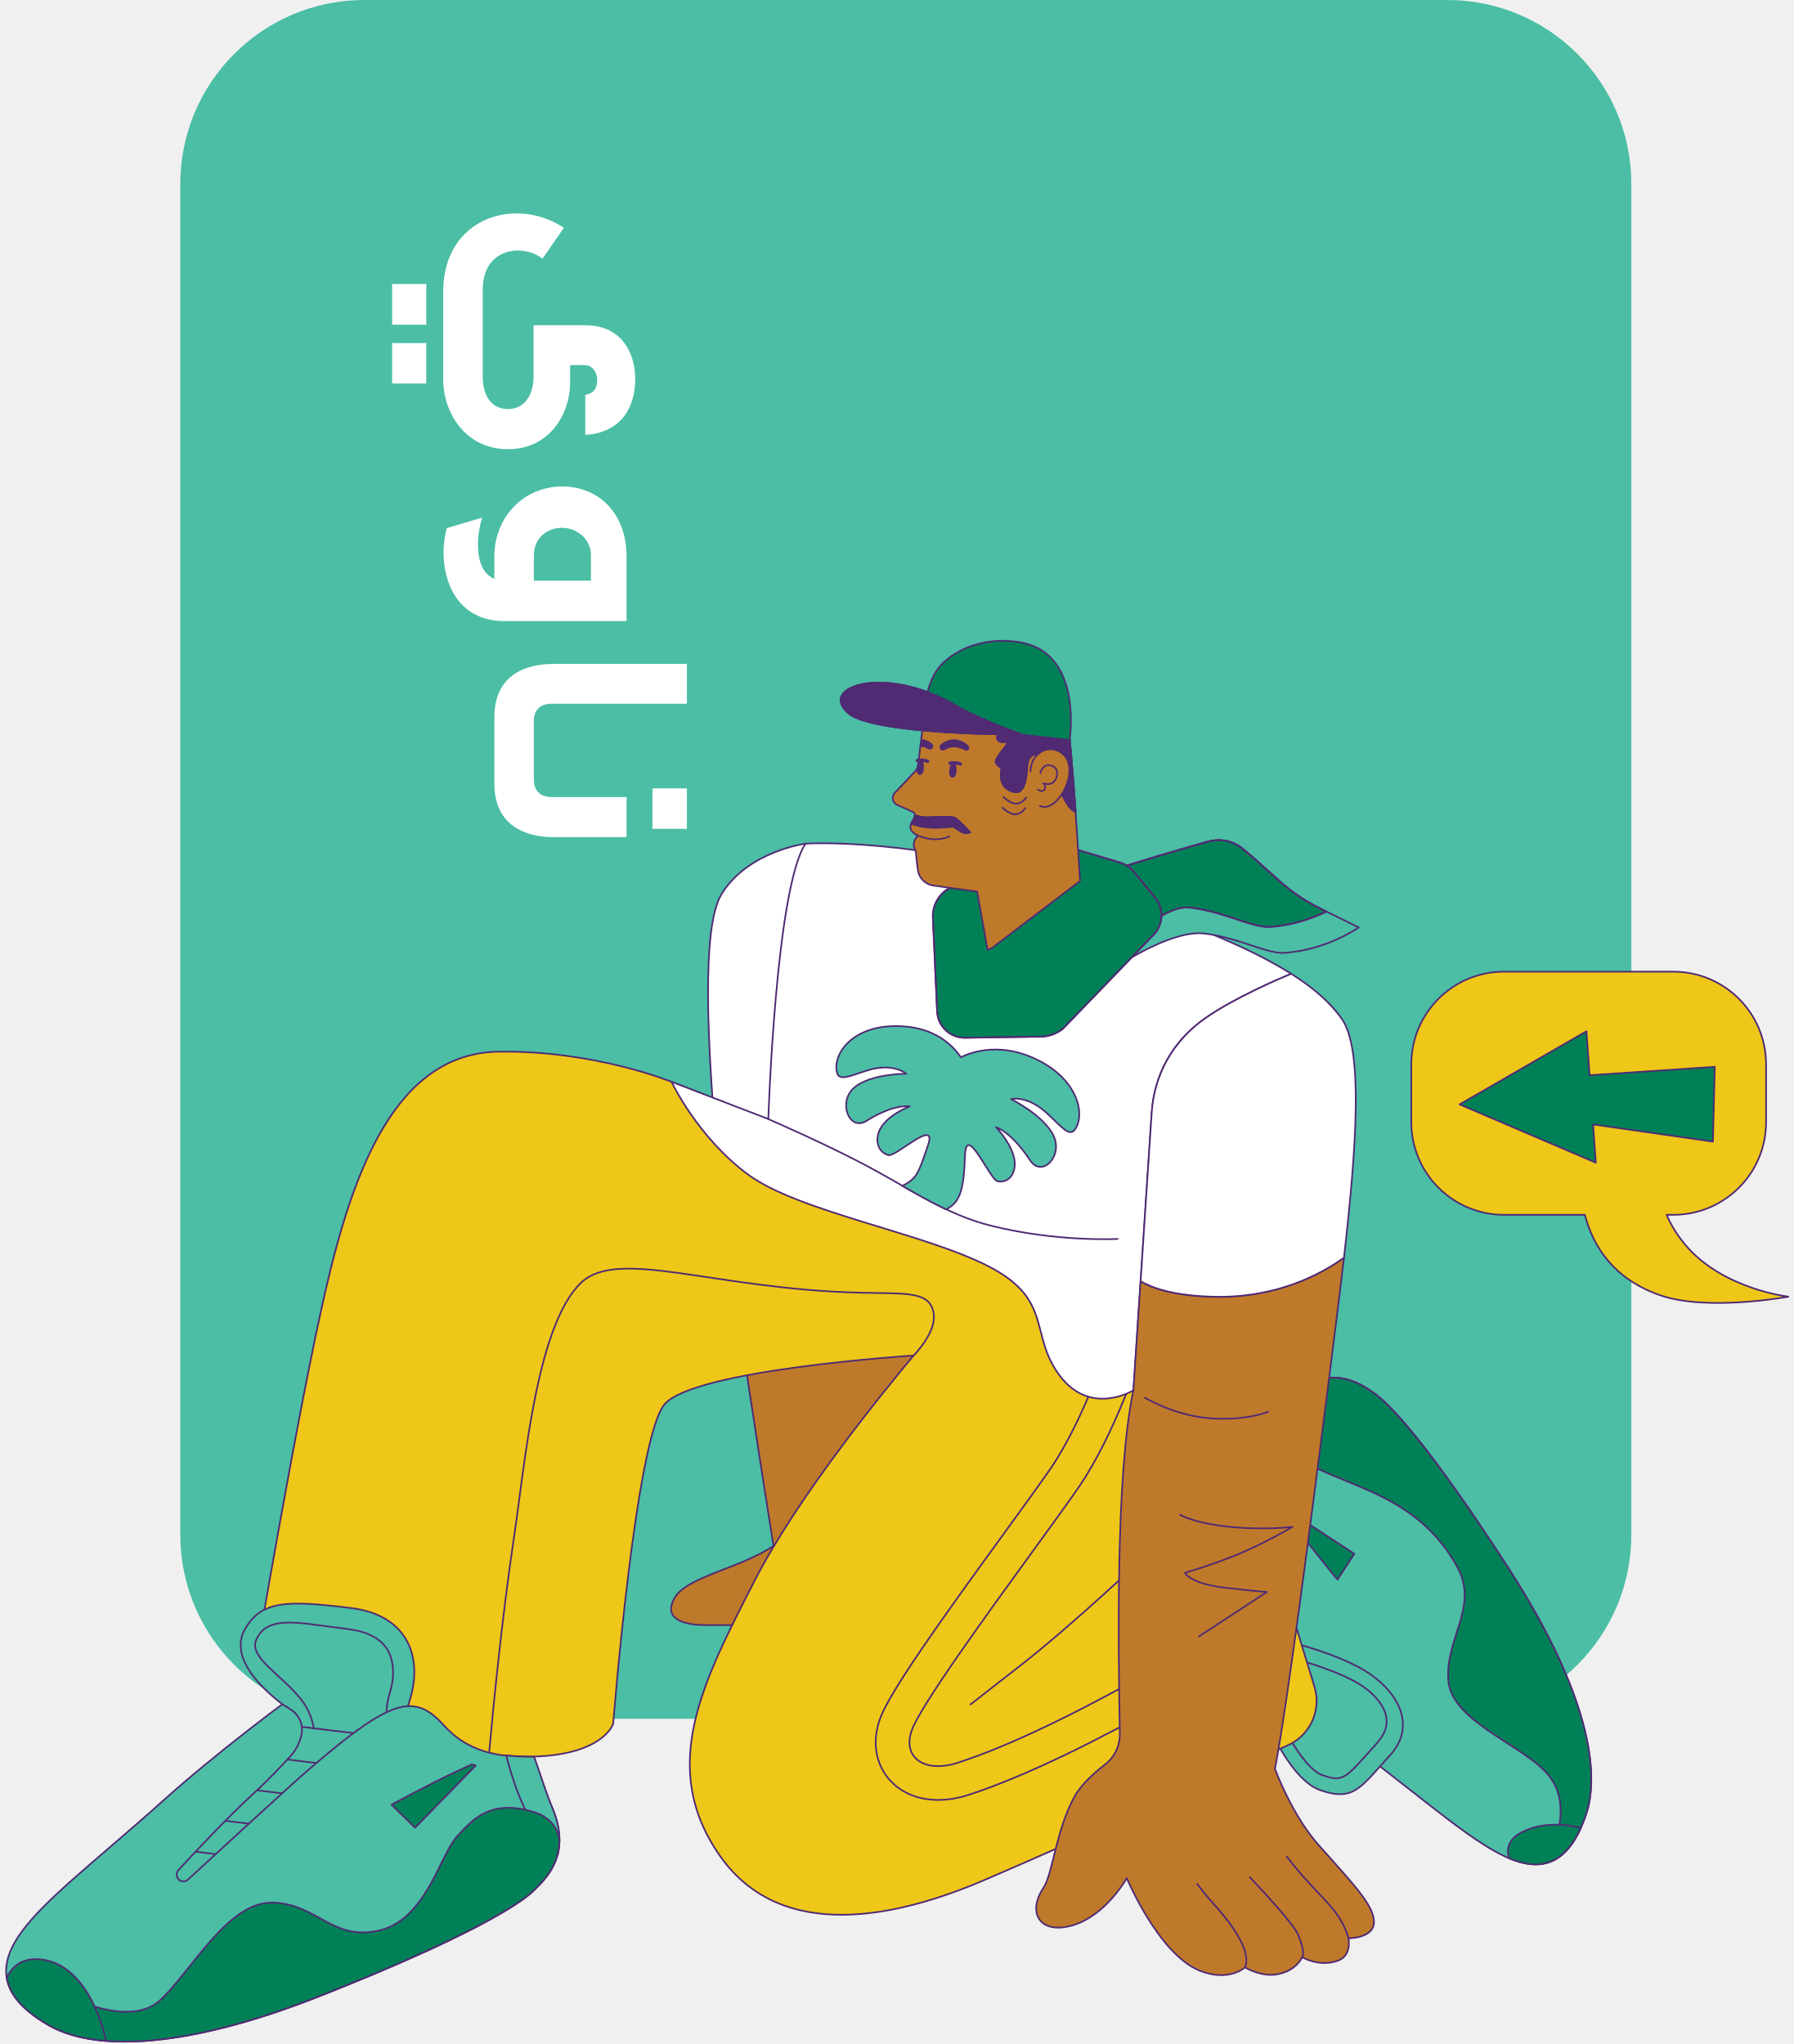
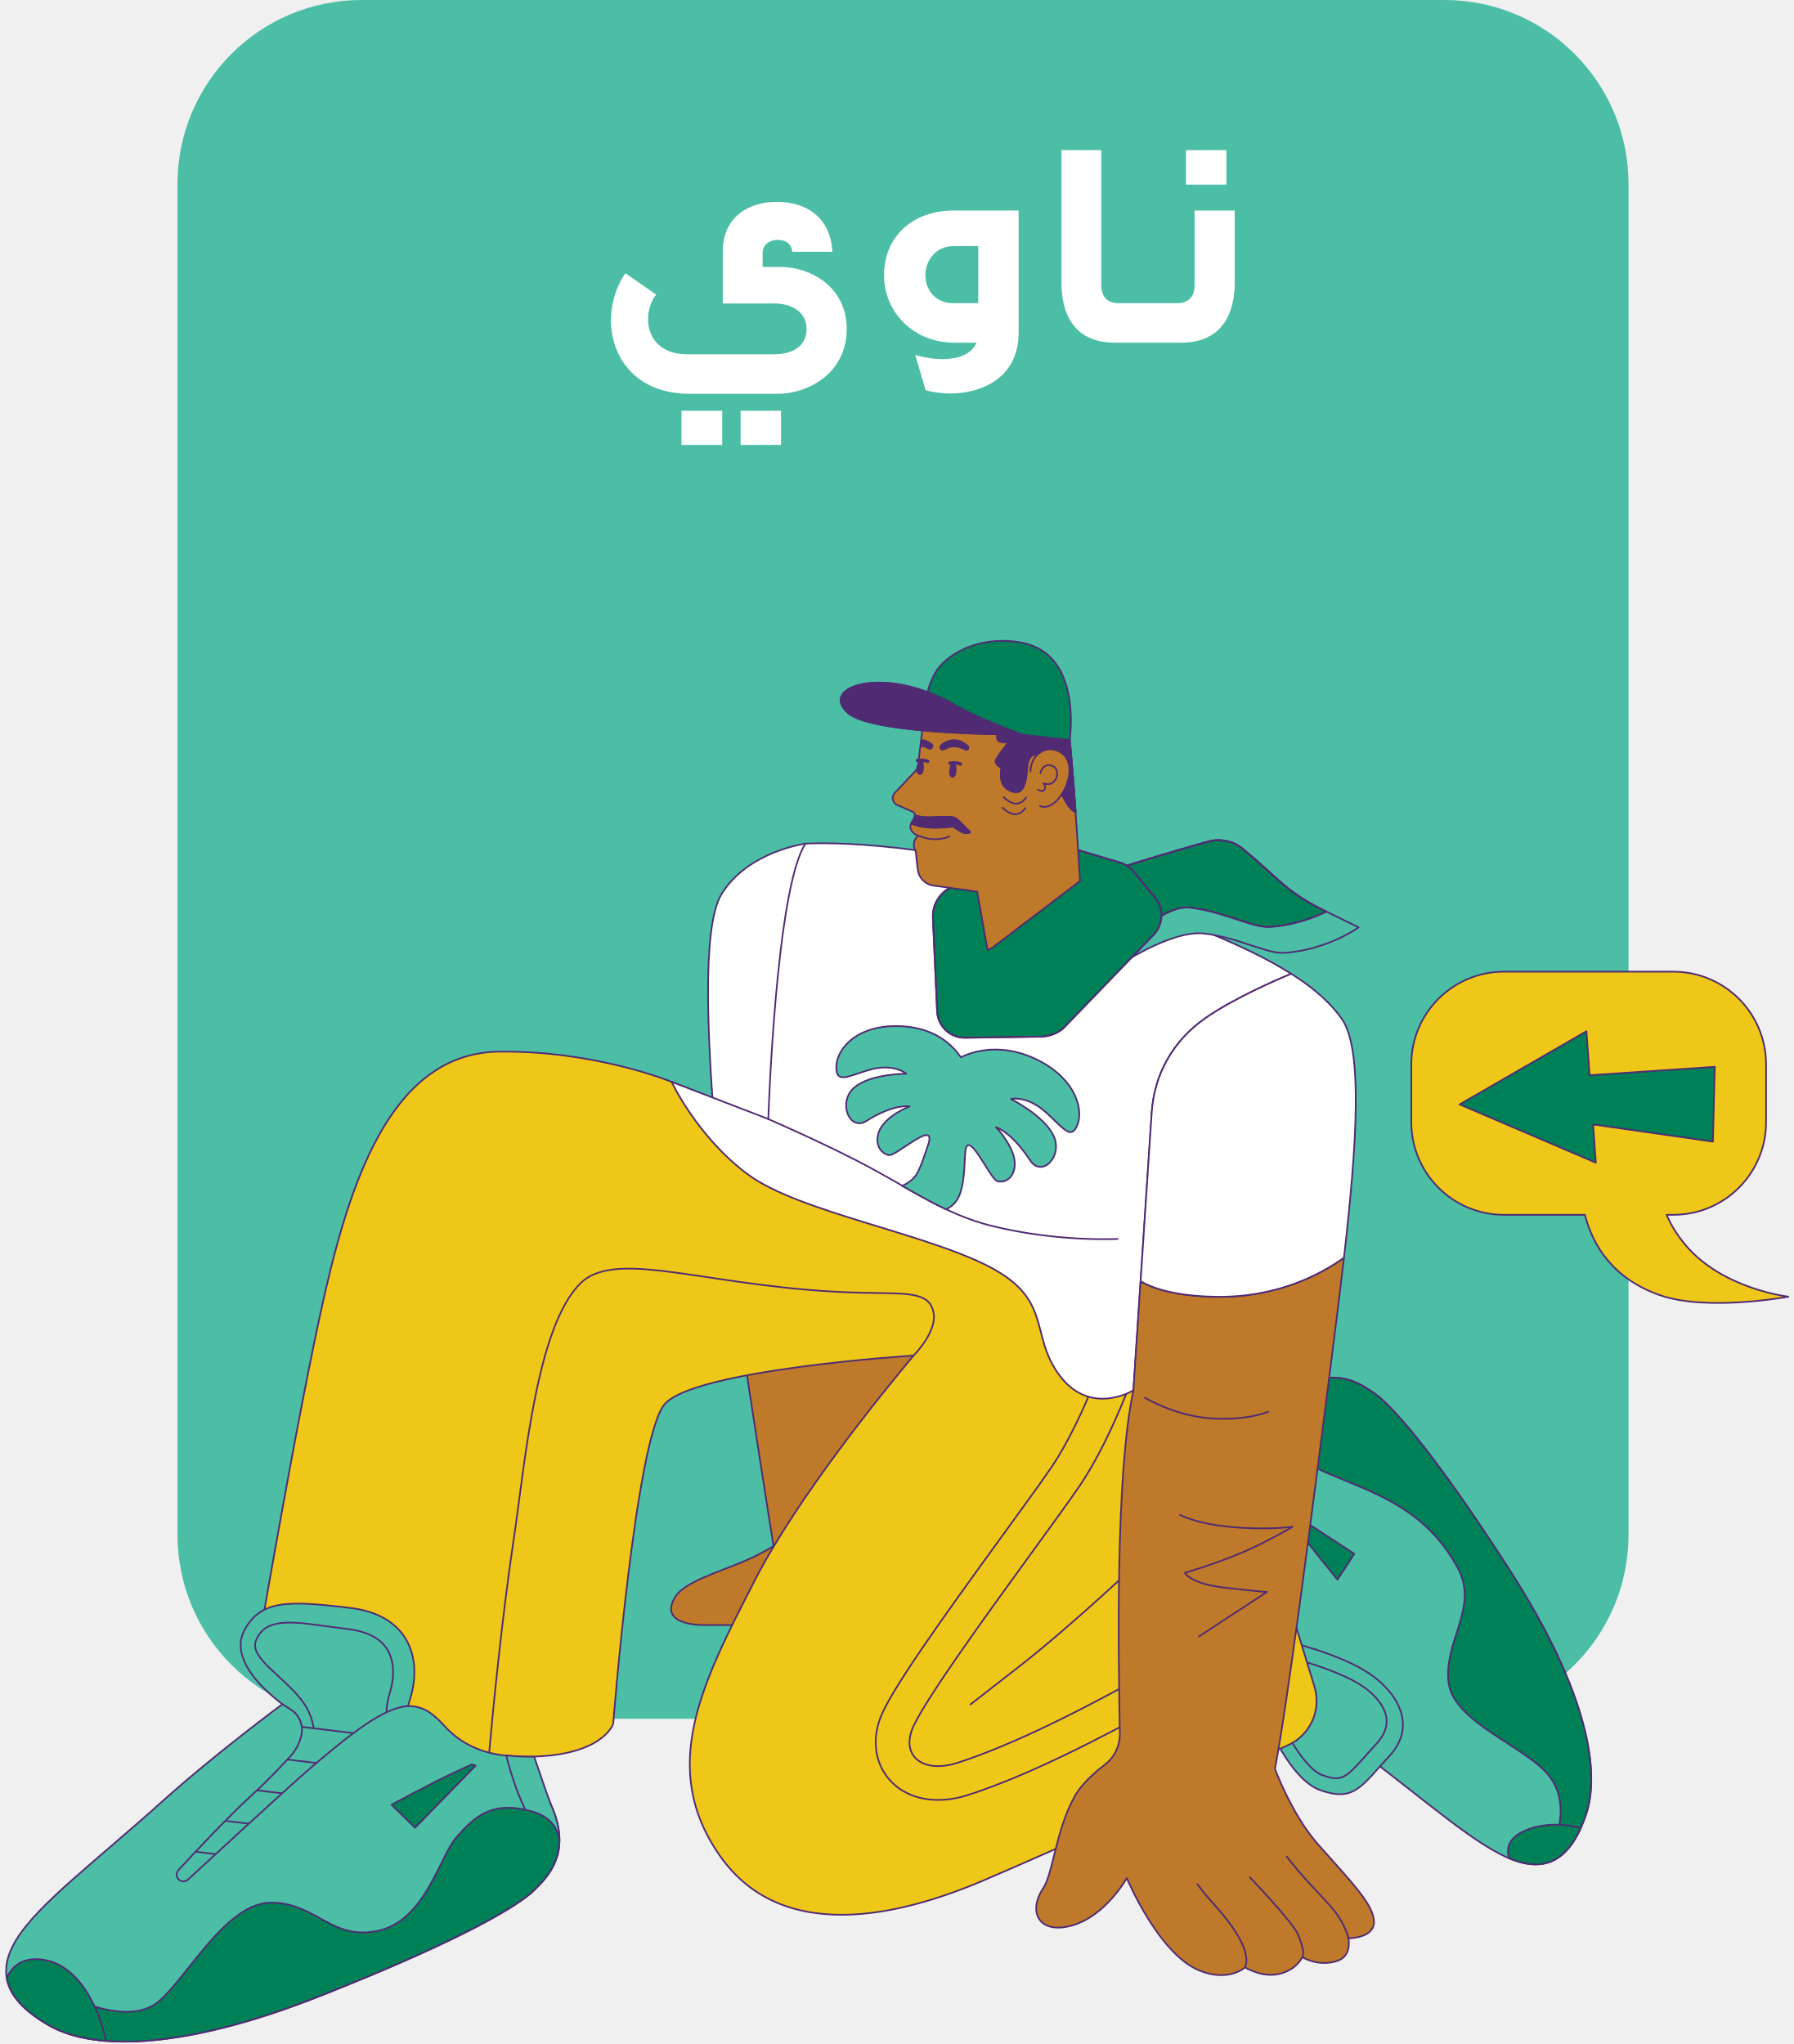
<svg xmlns="http://www.w3.org/2000/svg" width="293" height="334" viewBox="0 0 293 334" fill="none">
-   <path d="M236.46 0H59.539C42.927 0 29.46 13.467 29.46 30.079V250.774C29.46 267.387 42.927 280.854 59.539 280.854H236.46C253.073 280.854 266.54 267.387 266.54 250.774V30.079C266.54 13.467 253.073 0 236.46 0Z" fill="#4BBEA5" />
+   <path d="M236.001 -0H59.079C42.467 -0 29 13.467 29 30.079V250.774C29 267.386 42.467 280.853 59.079 280.853H236.001C252.613 280.853 266.08 267.386 266.08 250.774V30.079C266.08 13.467 252.613 -0 236.001 -0Z" fill="#4BBEA5" />
  <path d="M202.157 267.829C202.305 271.293 210.333 277.243 221.835 285.872C233.338 294.502 241.161 301.644 247.191 303.904C253.22 306.164 256.865 303.177 259.136 296.489C261.407 289.801 259.738 276.891 246.589 256.463C233.44 236.035 226.968 229.347 224.56 227.678C222.153 226.009 217.793 222.943 211.286 227.462C209.981 228.371 202.759 233.424 202.759 233.424L187.702 244.415C187.327 248.219 199.863 249.548 200.511 252.08C201.408 255.577 202.1 266.524 202.157 267.829Z" fill="#4BBEA5" stroke="#502A73" stroke-width="0.27" stroke-miterlimit="10" stroke-linecap="round" stroke-linejoin="round" />
  <path d="M188.021 245.585C189.724 248.208 195.64 247.685 197.82 249.525C204.667 247.719 215.624 240.1 217.532 234.956C218.974 231.084 218.599 227.712 217.714 225.123C215.863 225.157 213.728 225.782 211.287 227.485C209.981 228.393 202.759 233.446 202.759 233.446L187.759 244.392L188.021 245.585Z" fill="#4BBEA5" stroke="#502A73" stroke-width="0.27" stroke-miterlimit="10" stroke-linecap="round" stroke-linejoin="round" />
  <path d="M224.56 227.69C222.153 226.02 217.793 222.955 211.286 227.474C210.548 227.985 207.925 229.824 205.779 231.323C205.893 231.857 205.995 232.425 206.313 232.902C213.41 243.643 229.613 240.6 238.129 256.111C241.672 262.572 236.051 267.829 236.642 274.665C237.232 281.501 249.553 285.384 253.254 290.38C257.217 295.729 253.322 303.314 251.926 304.574C255.264 304.097 257.546 301.213 259.147 296.489C261.418 289.801 259.749 276.891 246.6 256.463C233.44 236.047 226.968 229.359 224.56 227.69Z" fill="#008056" stroke="#502A73" stroke-width="0.27" stroke-miterlimit="10" stroke-linecap="round" stroke-linejoin="round" />
  <path d="M210.083 247.243C210.435 247.731 210.935 248.413 211.627 249.366C214.08 252.739 218.531 258.121 218.531 258.121L221.279 253.897L210.151 246.63C210.129 246.834 210.106 247.039 210.083 247.243Z" fill="#008056" stroke="#502A73" stroke-width="0.27" stroke-miterlimit="10" stroke-linecap="round" stroke-linejoin="round" />
  <path d="M258.273 298.715C256.82 298.318 252.585 297.421 248.724 299.351C246.43 300.498 246.067 302.167 246.589 303.666C246.794 303.757 246.998 303.836 247.202 303.904C252.516 305.903 255.968 303.813 258.273 298.715Z" fill="#008056" stroke="#502A73" stroke-width="0.27" stroke-miterlimit="10" stroke-linecap="round" stroke-linejoin="round" />
  <path d="M218.475 276.561L217.305 278.923C218.248 279.638 219.065 280.263 219.621 280.717C220.042 281.058 220.439 281.376 220.825 281.66L221.824 279.638C220.836 278.696 219.678 277.64 218.475 276.561Z" fill="#4BBEA5" stroke="#502A73" stroke-width="0.27" stroke-miterlimit="10" stroke-linecap="round" stroke-linejoin="round" />
  <path d="M209.879 269.203L206.211 270.725C206.211 270.725 213.115 275.744 217.316 278.935L218.486 276.573C214.409 272.939 209.879 269.203 209.879 269.203Z" fill="#4BBEA5" stroke="#502A73" stroke-width="0.27" stroke-miterlimit="10" stroke-linecap="round" stroke-linejoin="round" />
  <path d="M224.561 282.625C224.152 281.977 223.142 280.91 221.824 279.65L220.825 281.671C224.55 284.555 226.173 285.157 224.561 282.625Z" fill="#4BBEA5" stroke="#502A73" stroke-width="0.27" stroke-miterlimit="10" stroke-linecap="round" stroke-linejoin="round" />
  <path d="M205.768 278.594C205.768 278.594 210.14 290.551 215.692 292.515C221.245 294.479 222.369 291.981 227.07 286.872C231.374 282.193 228.648 276.857 223.857 273.552C219.065 270.248 210.14 268.159 210.14 268.159L205.768 278.594Z" fill="#4BBEA5" stroke="#502A73" stroke-width="0.27" stroke-miterlimit="10" stroke-linecap="round" stroke-linejoin="round" />
  <path d="M210.367 270.759C212.91 271.384 219.326 273.257 222.687 275.574C224.685 276.948 226.048 278.651 226.434 280.252C226.82 281.83 226.309 283.397 224.924 284.896C224.299 285.577 223.72 286.224 223.221 286.792C222.789 287.28 222.392 287.723 222.017 288.132C219.598 290.755 218.769 291.028 216.067 290.074C213.353 289.109 209.856 283.147 208.312 278.946" fill="#4BBEA5" />
  <path d="M210.367 270.759C212.91 271.384 219.326 273.257 222.687 275.574C224.685 276.948 226.048 278.651 226.434 280.252C226.82 281.83 226.309 283.397 224.924 284.896C224.299 285.577 223.72 286.224 223.221 286.792C222.789 287.28 222.392 287.723 222.017 288.132C219.598 290.755 218.769 291.028 216.067 290.074C213.353 289.109 209.856 283.147 208.312 278.946" stroke="#502A73" stroke-width="0.27" stroke-miterlimit="10" stroke-linecap="round" stroke-linejoin="round" />
  <path d="M127.884 251.626C127.884 251.626 125.557 253.42 121.537 255.135C117.517 256.849 111.806 258.507 110.318 260.949C108.297 264.253 111.125 265.547 115.314 265.547C118.051 265.547 128.146 265.547 128.146 265.547C128.146 265.547 118.891 275.914 125.92 276.993C132.949 278.072 135.856 269.056 135.856 269.056L150.31 250.547" fill="#BF792A" />
  <path d="M127.884 251.626C127.884 251.626 125.557 253.42 121.537 255.135C117.517 256.849 111.806 258.507 110.318 260.949C108.297 264.253 111.125 265.547 115.315 265.547C118.051 265.547 128.146 265.547 128.146 265.547C128.146 265.547 118.891 275.914 125.92 276.993C132.949 278.072 135.856 269.056 135.856 269.056L150.31 250.547" stroke="#502A73" stroke-width="0.27" stroke-miterlimit="10" stroke-linecap="round" stroke-linejoin="round" />
  <path d="M116.825 185.063C116.893 185.903 116.95 186.732 117.018 187.527C118.097 201.176 127.215 257.848 127.215 257.848L156.942 248.662L147.904 192.387L116.825 185.063Z" fill="#BF792A" stroke="#502A73" stroke-width="0.27" stroke-miterlimit="10" stroke-linecap="round" stroke-linejoin="round" />
  <path d="M146.268 182.179L131.609 137.861C131.609 137.861 122.219 139.076 117.892 146.104C114.508 151.611 115.758 171.369 116.825 185.052L147.903 192.376L146.268 182.179Z" fill="white" stroke="#502A73" stroke-width="0.27" stroke-miterlimit="10" stroke-linecap="round" stroke-linejoin="round" />
  <path d="M198.955 223.931L180.719 199.609L154.512 193.931L150.935 194.158L150.186 192.716L109.717 176.774C109.717 176.774 97.306 171.653 81.545 171.846C64.524 172.05 57.632 191.638 53.169 210.964C48.706 230.29 41.519 272.848 41.519 272.848C41.519 272.848 45.164 282.579 79.388 286.633C97.987 288.836 100.19 281.671 100.19 281.671C100.19 281.671 103.835 235.161 108.57 229.484C113.293 223.806 149.107 221.512 149.107 221.512H149.266C144.508 227.19 130.326 244.563 123.309 258.268C114.792 274.892 107.502 288.802 117.631 303.257C127.76 317.712 146.95 313.124 160.598 307.311C170.965 302.893 198.024 290.755 210.435 285.18C214.08 283.545 215.931 279.445 214.773 275.63L198.955 223.931Z" fill="#EEC718" stroke="#502A73" stroke-width="0.27" stroke-miterlimit="10" stroke-linecap="round" stroke-linejoin="round" />
  <path d="M153.274 294.116C150.197 294.116 147.494 293.083 145.587 291.096C143.066 288.461 142.396 284.612 143.804 280.797C145.462 276.323 153.672 264.843 164.232 250.309C167.343 246.028 170.034 242.326 171.681 239.919C177.313 231.721 181.616 218.22 181.662 218.083C182.116 216.63 183.671 215.824 185.125 216.278C186.578 216.732 187.384 218.288 186.93 219.741C186.749 220.32 182.343 234.151 176.234 243.042C174.542 245.494 171.84 249.23 168.694 253.545C161.45 263.515 150.504 278.583 148.982 282.704C148.312 284.51 148.528 286.179 149.572 287.269C150.946 288.7 153.535 288.995 156.488 288.041C175.246 282 204.86 263.128 205.166 262.947C206.449 262.129 208.164 262.504 208.982 263.787C209.799 265.07 209.424 266.785 208.141 267.602C206.904 268.397 177.619 287.053 158.179 293.31C156.499 293.855 154.841 294.116 153.274 294.116Z" fill="#EEC718" stroke="#502A73" stroke-width="0.27" stroke-miterlimit="10" stroke-linecap="round" stroke-linejoin="round" />
  <path d="M186.533 254.805C186.533 254.805 175.178 265.547 166.878 272.031C158.566 278.514 158.566 278.514 158.566 278.514" stroke="#502A73" stroke-width="0.27" stroke-miterlimit="10" stroke-linecap="round" stroke-linejoin="round" />
  <path d="M149.107 221.502H149.266C149.266 221.502 153.297 217.516 152.491 214.28C151.684 211.032 148.255 211.407 140.738 211.237C116.689 210.692 101.019 203.811 94.932 209.613C87.609 216.619 85.735 239.533 83.986 251.161C82.022 264.298 80.591 278.935 79.898 286.679" stroke="#502A73" stroke-width="0.27" stroke-miterlimit="10" stroke-linecap="round" stroke-linejoin="round" />
  <path d="M196.934 166.373C201.635 163.08 209.095 159.889 210.957 159.117C203.792 154.586 192.562 150.01 175.587 144.753C149.448 136.645 131.609 137.86 131.609 137.86C126.749 145.162 125.534 182.849 125.534 182.849L109.728 176.774C109.728 176.774 113.986 185.892 122.298 191.978C130.61 198.053 151.083 201.505 161.62 206.978C172.157 212.451 168.104 218.128 173.168 224.817C178.232 231.505 185.193 227.178 185.193 227.178C185.193 227.178 187.759 188.129 188.168 181.917C188.554 175.695 191.529 170.154 196.934 166.373Z" fill="white" stroke="#502A73" stroke-width="0.27" stroke-miterlimit="10" stroke-linecap="round" stroke-linejoin="round" />
  <path d="M125.523 182.86C125.523 182.86 135.526 187.186 142.476 190.968C149.402 194.726 154.807 198.507 161.927 200.29C172.737 202.992 182.604 202.447 182.604 202.447" stroke="#502A73" stroke-width="0.27" stroke-miterlimit="10" stroke-linecap="round" stroke-linejoin="round" />
  <path d="M141.885 174.866C145.995 173.628 148.085 175.456 148.085 175.456C148.085 175.456 142.146 175.422 139.512 177.773C136.877 180.112 138.762 184.926 141.567 183.166C146.211 180.248 148.63 180.805 148.63 180.805C148.63 180.805 145.916 181.77 144.326 183.711C142.725 185.653 143.168 188.208 145.167 188.753C146.382 189.082 153.263 182.462 151.605 187.197C150.992 188.969 150.628 190.218 149.902 191.626C149.413 192.568 148.528 193.261 147.415 193.772C149.845 195.169 152.184 196.486 154.591 197.621C155.193 197.315 155.715 196.929 156.124 196.418C157.475 194.714 157.543 191.455 157.68 188.651C157.907 183.575 161.756 192.773 162.982 193.022C165.004 193.443 166.344 191.319 165.594 188.821C164.845 186.323 162.733 184.2 162.733 184.2C162.733 184.2 165.14 184.813 168.308 189.605C170.216 192.5 173.702 188.98 172.157 185.63C170.613 182.281 165.185 179.59 165.185 179.59C165.185 179.59 167.774 178.886 171.056 181.906C173.384 184.041 174.678 185.812 175.598 184.608C177.335 182.315 176.302 176.626 169.682 173.276C162.778 169.779 157.612 172.47 156.998 172.765C156.544 172.22 153.876 167.644 146.302 167.667C139.035 167.69 136.014 172.402 136.753 175.286C137.15 176.762 138.989 175.74 141.885 174.866Z" fill="#4BBEA5" stroke="#502A73" stroke-width="0.27" stroke-miterlimit="10" stroke-linecap="round" stroke-linejoin="round" />
  <path d="M182.07 158.231C182.07 158.231 191.188 151.85 196.866 152.554C202.543 153.258 206.983 155.915 209.935 155.699C216.93 155.188 221.994 151.543 221.994 151.543L215.783 148.5C213.319 147.296 211.025 145.752 208.982 143.912L205.087 140.415C205.064 140.392 204.11 139.598 203.088 138.735C201.544 137.44 199.477 136.974 197.536 137.485C194.038 138.405 175.178 143.946 174.871 144.753" fill="#4BBEA5" />
  <path d="M182.07 158.231C182.07 158.231 191.188 151.85 196.866 152.554C202.543 153.258 206.983 155.915 209.935 155.699C216.93 155.188 221.994 151.543 221.994 151.543L215.783 148.5C213.319 147.296 211.025 145.752 208.982 143.912L205.087 140.415C205.064 140.392 204.11 139.598 203.088 138.735C201.544 137.44 199.477 136.974 197.536 137.485C194.038 138.405 175.178 143.946 174.871 144.753" stroke="#502A73" stroke-width="0.27" stroke-miterlimit="10" stroke-linecap="round" stroke-linejoin="round" />
  <path d="M215.783 148.5C213.319 147.296 211.025 145.752 208.982 143.912L205.087 140.415C205.064 140.392 204.11 139.598 203.088 138.735C201.544 137.44 199.477 136.974 197.536 137.485C194.038 138.405 175.178 143.946 174.871 144.753L181.468 157.118C183.785 154.404 189.996 147.739 194.527 148.307C200.204 149.011 204.644 151.668 207.596 151.452C211.355 151.18 214.545 149.999 216.714 148.965L215.783 148.5Z" fill="#008056" stroke="#502A73" stroke-width="0.27" stroke-miterlimit="10" stroke-linecap="round" stroke-linejoin="round" />
  <path d="M215.783 148.5C213.319 147.296 211.025 145.752 208.982 143.912L205.087 140.415C205.064 140.392 204.11 139.598 203.088 138.735C201.544 137.44 199.477 136.974 197.536 137.485C194.038 138.405 175.178 143.946 174.871 144.753L181.468 157.118C183.785 154.404 189.996 147.739 194.527 148.307C200.204 149.011 204.644 151.668 207.596 151.452C211.355 151.18 214.545 149.999 216.714 148.965L215.783 148.5Z" stroke="#502A73" stroke-width="0.27" stroke-miterlimit="10" stroke-linecap="round" stroke-linejoin="round" />
  <path d="M156.726 144.424L155.681 144.855C153.626 145.695 152.32 147.739 152.422 149.965L153.115 165.271C153.229 167.701 155.25 169.609 157.68 169.575L170.079 169.393C171.397 169.371 172.668 168.916 173.69 168.076L188.497 152.724C190.087 151.066 190.2 148.489 188.747 146.717L185.272 142.471C184.671 141.733 183.864 141.199 182.945 140.926L172.373 137.781" fill="#008056" />
  <path d="M156.726 144.424L155.681 144.855C153.626 145.695 152.32 147.739 152.422 149.965L153.115 165.271C153.229 167.701 155.25 169.609 157.68 169.575L170.079 169.393C171.397 169.371 172.668 168.916 173.69 168.076L188.497 152.724C190.087 151.066 190.2 148.489 188.747 146.717L185.272 142.471C184.671 141.733 183.864 141.199 182.945 140.926L172.373 137.781" stroke="#502A73" stroke-width="0.27" stroke-miterlimit="10" stroke-linecap="round" stroke-linejoin="round" />
  <path d="M156.726 144.424L155.681 144.855C153.626 145.695 152.32 147.739 152.422 149.965L153.115 165.271C153.229 167.701 155.25 169.609 157.68 169.575L170.079 169.393C171.397 169.371 172.668 168.916 173.69 168.076L188.497 152.724C190.087 151.066 190.2 148.489 188.747 146.717L185.272 142.471C184.671 141.733 183.864 141.199 182.945 140.926L172.373 137.781" stroke="#502A73" stroke-width="0.27" stroke-miterlimit="10" stroke-linecap="round" stroke-linejoin="round" />
  <path d="M162.108 154.882L176.461 143.958C175.973 135.714 174.928 119.613 174.065 115.264C172.669 108.258 171.703 106.419 167.173 105.147C161.052 103.432 150.81 118.489 150.81 118.489C150.81 118.489 150.424 121.248 150.038 124.87C150.004 125.313 149.822 125.733 149.516 126.051L146.155 129.605C145.598 130.275 145.882 131.297 146.711 131.592L149.13 132.648C149.641 132.898 149.561 133.432 149.005 134.318C148.221 135.567 149.448 136.271 149.72 136.441C150.22 136.736 149.459 136.77 149.323 137.747C149.209 138.587 149.618 138.86 149.652 139.359C149.743 140.608 149.845 141.108 149.947 142.039C150.083 143.413 151.151 144.514 152.513 144.708L159.656 145.695L161.359 155.211L162.108 154.882Z" fill="#BF792A" stroke="#502A73" stroke-width="0.27" stroke-miterlimit="10" stroke-linecap="round" stroke-linejoin="round" />
  <path d="M156.942 116.592C160.053 115.457 163.164 113.458 163.164 113.458C163.164 113.458 160.507 116.672 161.098 117.512C161.688 118.352 165.004 117.024 165.095 117.115C165.185 117.217 162.744 119.613 162.914 120.623C163.085 121.634 164.538 121.066 164.629 121.35C164.72 121.645 162.494 123.916 162.699 124.552C162.903 125.2 163.664 125.438 163.664 125.438C163.664 125.438 162.892 128.197 164.936 129.151C166.98 130.105 167.627 128.719 167.865 125.052C167.933 123.916 168.671 123.087 169.421 123.394C170.783 123.962 172.487 126.823 172.487 126.823C172.487 126.823 173.838 131.967 175.746 132.682C175.246 125.597 174.633 118.159 174.054 115.264C172.657 108.258 171.692 106.418 167.161 105.147C161.052 103.443 153.319 117.921 156.942 116.592Z" fill="#502A73" stroke="#502A73" stroke-width="0.27" stroke-miterlimit="10" stroke-linecap="round" stroke-linejoin="round" />
  <path d="M156.942 116.592C160.053 115.457 163.164 113.458 163.164 113.458C163.164 113.458 160.507 116.672 161.098 117.512C161.688 118.352 165.004 117.024 165.095 117.115C165.185 117.217 162.744 119.613 162.914 120.623C163.085 121.634 164.538 121.066 164.629 121.35C164.72 121.645 162.494 123.916 162.699 124.552C162.903 125.2 163.664 125.438 163.664 125.438C163.664 125.438 162.892 128.197 164.936 129.151C166.98 130.105 167.627 128.719 167.865 125.052C167.933 123.916 168.671 123.087 169.421 123.394C170.783 123.962 172.487 126.823 172.487 126.823C172.487 126.823 173.838 131.967 175.746 132.682C175.246 125.597 174.633 118.159 174.054 115.264C172.657 108.258 171.692 106.418 167.161 105.147C161.052 103.443 153.319 117.921 156.942 116.592Z" stroke="#502A73" stroke-width="0.27" stroke-miterlimit="10" stroke-linecap="round" stroke-linejoin="round" />
  <path d="M167.752 105.204C163.993 104.193 157.953 104.488 153.899 108.519C151.208 111.199 150.81 116.831 150.81 118.205L174.769 120.941C174.769 120.941 176.87 107.668 167.752 105.204Z" fill="#008056" stroke="#502A73" stroke-width="0.27" stroke-miterlimit="10" stroke-linecap="round" stroke-linejoin="round" />
  <path d="M168.353 126.074C168.41 125.37 168.546 124.768 168.751 124.348C169.591 122.701 171.362 121.941 173.009 122.77C174.655 123.598 174.996 125.517 174.553 127.3C174.133 128.969 173.225 130.423 172.225 131.218C171.453 131.819 170.624 132.046 169.92 131.683" fill="#BF792A" />
  <path d="M168.353 126.074C168.41 125.37 168.546 124.768 168.751 124.348C169.591 122.701 171.362 121.941 173.009 122.77C174.655 123.598 174.996 125.517 174.553 127.3C174.133 128.969 173.225 130.423 172.225 131.218C171.453 131.819 170.624 132.046 169.92 131.683" stroke="#502A73" stroke-width="0.27" stroke-miterlimit="10" stroke-linecap="round" stroke-linejoin="round" />
  <path d="M167.661 130.309C167.661 130.309 167.093 131.286 166.071 131.32C165.049 131.354 163.982 130.252 163.982 130.252" stroke="#502A73" stroke-width="0.27" stroke-miterlimit="10" stroke-linecap="round" stroke-linejoin="round" />
  <path d="M167.502 132.047C167.502 132.047 166.934 133.023 165.912 133.057C164.89 133.091 163.823 131.99 163.823 131.99" stroke="#502A73" stroke-width="0.27" stroke-miterlimit="10" stroke-linecap="round" stroke-linejoin="round" />
  <path d="M169.977 126.324C169.977 126.324 170.465 124.394 172.078 125.222C173.122 125.756 172.816 127.516 171.817 128.004C171.26 128.277 170.454 127.993 170.454 127.993C170.454 127.993 170.976 128.413 170.693 128.947C170.329 129.617 169.602 129.026 169.602 129.026" fill="#BF792A" />
  <path d="M169.977 126.324C169.977 126.324 170.465 124.394 172.078 125.222C173.122 125.756 172.816 127.516 171.817 128.004C171.26 128.277 170.454 127.993 170.454 127.993C170.454 127.993 170.976 128.413 170.693 128.947C170.329 129.617 169.602 129.026 169.602 129.026" stroke="#502A73" stroke-width="0.27" stroke-miterlimit="10" stroke-linecap="round" stroke-linejoin="round" />
  <path d="M149.743 136.441C149.743 136.441 151.4 137.191 152.854 137.145C154.364 137.1 155.102 136.668 155.102 136.668" stroke="#502A73" stroke-width="0.27" stroke-miterlimit="10" stroke-linecap="round" stroke-linejoin="round" />
  <path d="M155.216 124.7C155.783 124.587 156.374 124.632 156.919 124.837" stroke="#502A73" stroke-width="0.541" stroke-miterlimit="10" stroke-linecap="round" stroke-linejoin="round" />
  <path d="M155.465 124.7C155.272 124.995 155.125 125.483 155.091 125.949C155.034 126.676 155.272 127.05 155.602 127.073C155.931 127.096 156.226 126.767 156.283 126.04C156.317 125.574 156.249 125.063 156.113 124.745L155.465 124.7Z" fill="#502A73" />
  <path d="M149.879 124.268C150.447 124.155 151.037 124.2 151.582 124.405" stroke="#502A73" stroke-width="0.541" stroke-miterlimit="10" stroke-linecap="round" stroke-linejoin="round" />
  <path d="M150.129 124.257C149.936 124.553 149.788 125.041 149.754 125.506C149.698 126.233 149.936 126.608 150.265 126.63C150.595 126.653 150.89 126.324 150.947 125.597C150.981 125.132 150.913 124.621 150.776 124.303L150.129 124.257Z" fill="#502A73" />
  <path d="M153.546 122.316C153.683 122.611 154.046 122.736 154.33 122.565C154.807 122.27 155.59 121.952 156.51 122.168C157.01 122.293 157.384 122.44 157.646 122.599C157.952 122.781 158.35 122.554 158.361 122.191C158.372 122.043 158.304 121.907 158.202 121.805C157.657 121.294 155.84 119.931 153.705 121.657C153.512 121.827 153.444 122.088 153.546 122.316Z" fill="#502A73" />
  <path d="M157.43 136.055C158.054 136.271 158.509 135.987 158.509 135.987C158.509 135.987 156.635 134 156.09 133.682C155.545 133.375 154.092 133.443 152.002 133.546C150.878 133.602 150.026 133.409 149.481 133.216C149.47 133.5 149.311 133.864 149.027 134.329C148.982 134.409 148.936 134.488 148.902 134.568C149.459 134.795 150.333 135.079 151.4 135.181C153.285 135.362 155.488 135.09 155.67 135.056C155.761 135.022 156.692 135.794 157.43 136.055Z" fill="#502A73" stroke="#502A73" stroke-width="0.27" stroke-miterlimit="10" stroke-linecap="round" stroke-linejoin="round" />
  <path d="M157.43 136.055C158.054 136.271 158.509 135.987 158.509 135.987C158.509 135.987 156.635 134 156.09 133.682C155.545 133.375 154.092 133.443 152.002 133.546C150.878 133.602 150.026 133.409 149.481 133.216C149.47 133.5 149.311 133.864 149.027 134.329C148.982 134.409 148.936 134.488 148.902 134.568C149.459 134.795 150.333 135.079 151.4 135.181C153.285 135.362 155.488 135.09 155.67 135.056C155.761 135.022 156.692 135.794 157.43 136.055Z" stroke="#502A73" stroke-width="0.27" stroke-miterlimit="10" stroke-linecap="round" stroke-linejoin="round" />
  <path d="M151.253 120.919C150.98 120.817 150.731 120.794 150.515 120.828L150.367 122.1C150.492 122.066 150.617 122.054 150.776 122.066C151.094 122.111 151.401 122.247 151.65 122.395C151.923 122.565 152.275 122.463 152.423 122.179C152.536 121.963 152.491 121.691 152.309 121.532C152.105 121.35 151.775 121.123 151.253 120.919Z" fill="#502A73" />
  <path d="M156.022 115.218C144.474 108.485 133.528 112.266 138.649 116.57C142.896 120.135 167.014 120.033 167.014 120.033C167.014 120.033 160.258 117.682 156.022 115.218Z" fill="#502A73" stroke="#502A73" stroke-width="0.27" stroke-miterlimit="10" stroke-linecap="round" stroke-linejoin="round" />
  <path d="M156.022 115.218C144.474 108.485 133.528 112.266 138.649 116.57C142.896 120.135 167.014 120.033 167.014 120.033C167.014 120.033 160.258 117.682 156.022 115.218Z" stroke="#502A73" stroke-width="0.27" stroke-miterlimit="10" stroke-linecap="round" stroke-linejoin="round" />
  <path d="M208.312 289.052C210.367 278.253 213.966 250.388 217.339 223.795C217.861 219.662 218.383 215.551 218.872 211.543C219.121 209.499 219.36 207.489 219.587 205.513C215.874 208.17 208.663 212.077 198.558 211.906C191.767 211.781 188.156 210.43 186.351 209.374C186.237 211.032 186.135 212.656 186.033 214.2C185.556 221.535 185.181 227.179 185.181 227.179C182.229 241.088 182.74 270.203 182.967 283.272C183.001 285.259 182.093 287.156 180.515 288.359C178.823 289.654 176.711 291.527 175.598 293.514C172.498 299.067 172.066 306.118 170.465 308.514C167.763 312.568 169.92 316.213 175.325 314.589C180.73 312.965 184.103 306.89 184.103 306.89C184.103 306.89 189.269 319.256 195.957 321.993C200.772 323.957 203.417 321.482 203.417 321.482C203.417 321.482 206.188 323.196 208.959 322.56C211.911 321.89 212.774 319.812 212.774 319.812C212.774 319.812 215.454 321.482 218.554 320.403C220.938 319.574 220.325 316.724 220.325 316.724C220.325 316.724 224.629 316.758 224.492 313.919C224.356 311.08 220.575 307.299 215.442 301.485C211.934 297.511 209.492 292.095 208.312 289.052Z" fill="#BF792A" stroke="#502A73" stroke-width="0.27" stroke-miterlimit="10" stroke-linecap="round" stroke-linejoin="round" />
  <path d="M219.587 205.513C221.71 186.982 222.698 171.505 219.269 166.543C217.52 164.011 214.841 161.569 210.969 159.117C209.106 159.889 201.646 163.08 196.945 166.373C191.54 170.154 188.565 175.695 188.168 181.906C187.952 185.256 187.1 198.178 186.362 209.362C188.157 210.418 191.779 211.781 198.569 211.895C208.664 212.088 215.863 208.182 219.587 205.513Z" fill="white" stroke="#502A73" stroke-width="0.27" stroke-miterlimit="10" stroke-linecap="round" stroke-linejoin="round" />
  <path d="M192.801 247.527C192.801 247.527 195.117 248.912 200.897 249.491C206.676 250.07 211.184 249.491 211.184 249.491C211.184 249.491 206.676 252.148 202.509 253.885C198.353 255.623 193.607 257.008 193.607 257.008C193.607 257.008 194.413 258.802 200.306 259.461C206.199 260.131 207.006 260.131 207.006 260.131L195.889 267.409" stroke="#502A73" stroke-width="0.27" stroke-miterlimit="10" stroke-linecap="round" stroke-linejoin="round" />
  <path d="M195.628 307.855C196.309 308.787 197.172 309.877 198.217 311.023C201.419 314.555 204.496 318.87 203.429 321.481" fill="#BF792A" />
  <path d="M195.628 307.855C196.309 308.787 197.172 309.877 198.217 311.023C201.419 314.555 204.496 318.87 203.429 321.481" stroke="#502A73" stroke-width="0.27" stroke-miterlimit="10" stroke-linecap="round" stroke-linejoin="round" />
  <path d="M212.774 319.812C212.774 319.812 213.387 319.256 212.116 316.167C211.468 314.589 206.994 309.695 204.224 306.754" fill="#BF792A" />
  <path d="M212.774 319.812C212.774 319.812 213.387 319.256 212.116 316.167C211.468 314.589 206.994 309.695 204.224 306.754" stroke="#502A73" stroke-width="0.27" stroke-miterlimit="10" stroke-linecap="round" stroke-linejoin="round" />
  <path d="M220.325 316.724C220.325 316.724 219.871 314.702 218.201 312.466C217.248 311.194 215.147 309.104 213.217 306.958C211.752 305.335 210.242 303.382 210.242 303.382" fill="#BF792A" />
  <path d="M220.325 316.724C220.325 316.724 219.871 314.702 218.201 312.466C217.248 311.194 215.147 309.104 213.217 306.958C211.752 305.335 210.242 303.382 210.242 303.382" stroke="#502A73" stroke-width="0.27" stroke-miterlimit="10" stroke-linecap="round" stroke-linejoin="round" />
  <path d="M187.066 228.393C187.066 228.393 191.926 231.368 197.876 231.766C203.826 232.175 207.199 230.687 207.199 230.687" stroke="#502A73" stroke-width="0.27" stroke-miterlimit="10" stroke-linecap="round" stroke-linejoin="round" />
  <path d="M48.275 279.979C48.275 279.979 36.398 272.666 39.997 266.262C42.7 261.47 46.969 261.493 57.291 262.753C66.761 263.9 69.054 270.94 67.01 277.617C64.978 284.294 64.444 287.303 64.444 287.303L26.167 314.884L19.785 309.127L48.275 279.979Z" fill="#4BBEA5" stroke="#502A73" stroke-width="0.27" stroke-miterlimit="10" stroke-linecap="round" stroke-linejoin="round" />
  <path d="M62.116 284.702C64.319 282.215 62.264 281.296 63.695 276.606C64.546 273.824 64.365 271.201 63.206 269.418C62.06 267.658 59.936 266.58 56.882 266.205C55.508 266.035 54.225 265.864 53.089 265.705C52.124 265.58 51.238 265.456 50.41 265.353C45.095 264.706 42.915 265.512 41.848 267.999C40.644 270.838 46.049 273.699 49.172 277.673C50.092 278.832 50.75 280.183 51.102 281.625C51.17 281.897 51.216 282.159 51.25 282.42" fill="#4BBEA5" />
  <path d="M62.116 284.702C64.319 282.215 62.264 281.296 63.695 276.606C64.546 273.824 64.365 271.201 63.206 269.418C62.06 267.658 59.936 266.58 56.882 266.205C55.508 266.035 54.225 265.864 53.089 265.705C52.124 265.58 51.238 265.456 50.41 265.353C45.095 264.706 42.915 265.512 41.848 267.999C40.644 270.838 46.049 273.699 49.172 277.673C50.092 278.832 50.75 280.183 51.102 281.625C51.17 281.897 51.216 282.159 51.25 282.42" stroke="#502A73" stroke-width="0.27" stroke-miterlimit="10" stroke-linecap="round" stroke-linejoin="round" />
  <path d="M64.115 283.976L46.594 281.852" stroke="#502A73" stroke-width="0.27" stroke-miterlimit="10" stroke-linecap="round" stroke-linejoin="round" />
  <path d="M41.53 286.86L59.062 288.983" stroke="#502A73" stroke-width="0.27" stroke-miterlimit="10" stroke-linecap="round" stroke-linejoin="round" />
  <path d="M36.477 291.879L53.998 294.002" stroke="#502A73" stroke-width="0.27" stroke-miterlimit="10" stroke-linecap="round" stroke-linejoin="round" />
  <path d="M31.413 296.886L48.945 299.01" stroke="#502A73" stroke-width="0.27" stroke-miterlimit="10" stroke-linecap="round" stroke-linejoin="round" />
  <path d="M26.36 301.905L43.88 304.028" stroke="#502A73" stroke-width="0.27" stroke-miterlimit="10" stroke-linecap="round" stroke-linejoin="round" />
  <path d="M46.129 278.48C46.129 278.48 35.387 286.406 26.814 294.093C15.391 304.358 6.318 311.057 2.696 316.905C-0.926 322.753 1.447 327.17 7.976 330.94C14.505 334.698 28.369 335.629 52.465 326.091C76.56 316.553 84.906 311.16 87.143 308.991C89.391 306.822 93.501 302.893 90.118 295.149C89.436 293.593 88.369 290.857 88.369 290.857L84.486 287.03C83.407 286.86 77.287 287.132 72.711 282.125C71.166 280.444 69.372 278.65 66.59 278.798C62.752 279.002 57.245 283.306 50.296 289.278C47.298 291.856 33.82 304.267 30.709 307.14C30.334 307.492 29.766 307.526 29.346 307.242C28.79 306.867 28.699 306.084 29.153 305.584C31.322 303.222 37.17 296.932 41.723 292.787C43.755 290.936 46.015 288.54 47.423 287.007C48.32 286.031 48.945 284.839 49.24 283.544C49.626 281.898 48.899 280.195 47.457 279.309L46.129 278.48Z" fill="#4BBEA5" stroke="#502A73" stroke-width="0.27" stroke-miterlimit="10" stroke-linecap="round" stroke-linejoin="round" />
  <path d="M87.279 287.053C85.905 287.075 84.383 287.007 82.714 286.848C83.532 290.107 85.405 296.443 88.869 300.576C89.675 301.542 90.413 302.416 91.072 303.199C91.651 301.11 91.582 298.487 90.129 295.137C89.709 294.184 88.301 290.085 87.279 287.053Z" fill="#4BBEA5" stroke="#502A73" stroke-width="0.27" stroke-miterlimit="10" stroke-linecap="round" stroke-linejoin="round" />
  <path d="M87.086 296.046C80.341 294.059 77.48 296.977 74.652 300.122C71.825 303.268 69.565 313.714 61.901 315.463C54.236 317.211 51.738 310.966 44.403 310.898C37.067 310.83 30.992 322.548 26.042 326.954C21.079 331.36 11.11 326.193 11.11 326.193L11.269 332.359C18.718 334.744 31.844 334.244 52.465 326.08C76.56 316.542 84.906 311.148 87.143 308.979C88.778 307.39 91.412 304.869 91.401 300.599C91.072 298.748 89.959 296.898 87.086 296.046Z" fill="#008056" stroke="#502A73" stroke-width="0.27" stroke-miterlimit="10" stroke-linecap="round" stroke-linejoin="round" />
  <path d="M6.375 320.152C3.525 319.948 1.958 321.39 1.095 323.173C1.572 326.125 4.013 328.657 7.987 330.951C10.213 332.234 13.29 333.177 17.321 333.506C16.027 327.556 12.541 320.584 6.375 320.152Z" fill="#008056" stroke="#502A73" stroke-width="0.27" stroke-miterlimit="10" stroke-linecap="round" stroke-linejoin="round" />
  <path d="M77.094 288.302C76.503 288.574 75.686 288.949 74.55 289.483C70.508 291.356 63.968 294.899 63.968 294.899L67.817 298.657L77.718 288.506C77.514 288.438 77.298 288.37 77.094 288.302Z" fill="#008056" stroke="#502A73" stroke-width="0.27" stroke-miterlimit="10" stroke-linecap="round" stroke-linejoin="round" />
  <path d="M275.442 203.503C273.989 201.8 272.989 200.097 272.308 198.507H273.409C281.778 198.507 288.557 191.728 288.557 183.36V173.924C288.557 165.555 281.778 158.776 273.409 158.776H245.737C237.369 158.776 230.59 165.555 230.59 173.924V183.36C230.59 191.728 237.369 198.507 245.737 198.507H258.955C260.238 203.492 263.485 208.897 271.127 211.611C278.905 214.37 292.202 211.883 292.202 211.883C292.202 211.883 281.517 210.657 275.442 203.503Z" fill="#EEC718" stroke="#502A73" stroke-width="0.27" stroke-miterlimit="10" stroke-linecap="round" stroke-linejoin="round" />
  <path d="M280.177 174.322L259.727 175.696L259.205 168.508L238.482 180.465L260.738 189.991L260.295 183.746L279.871 186.551L280.177 174.322Z" fill="#008056" stroke="#502A73" stroke-width="0.27" stroke-miterlimit="10" stroke-linecap="round" stroke-linejoin="round" />
-   <path d="M92.13 37.224L88.634 42.274C85.624 39.846 78.875 40.283 78.875 47.372V61.598C78.875 64.269 80.04 66.842 83.002 66.842C86.012 66.842 87.178 64.074 87.178 61.598V53.15H95.383C101.21 53.004 103.783 57.277 103.783 61.938C103.783 66.405 101.647 70.677 95.626 71.066V64.511C97.228 64.269 97.568 63.2 97.568 62.035C97.568 60.918 96.84 59.656 95.48 59.656H93.15V62.618C93.15 67.23 90.091 73.397 83.002 73.397C75.913 73.397 72.418 67.279 72.418 62.035V47.663C72.418 35.428 84.362 32.029 92.13 37.224ZM64.066 56.063V62.666H69.65V56.063H64.066ZM64.066 46.401V53.053H69.65V46.401H64.066ZM87.226 94.886H96.548V90.759C96.548 87.894 94.072 86.244 91.839 86.244C89.411 86.244 87.226 87.894 87.226 90.759V94.886ZM73 86.292L78.778 84.593C78.438 85.71 78.098 87.263 78.098 88.817V88.914C78.098 90.079 78.147 93.478 80.769 94.595V90.953C80.769 84.447 85.624 79.495 91.839 79.495C97.908 79.495 102.375 83.962 102.375 90.953V101.489H82.468C74.845 101.489 72.466 95.226 72.466 90.274C72.466 88.963 72.709 87.312 73 86.292ZM80.769 121.935V117.226C80.769 109.069 87.76 108.486 90.528 108.486H112.231V114.992H90.139C88.246 114.992 87.226 116.06 87.226 117.76V121.935H80.769ZM80.769 128.005V121.693H87.226V127.422C87.226 129.17 88.246 130.239 90.139 130.239H102.375V136.793H90.528C87.76 136.793 80.769 136.162 80.769 128.005ZM112.231 128.83V135.434H106.599V128.83H112.231Z" fill="white" />
+   <path d="M102.17 44.639L107.22 48.134C104.792 51.145 105.229 57.894 112.318 57.894H126.544C129.214 57.894 131.788 56.728 131.788 53.767C131.788 50.756 129.02 49.591 126.544 49.591H118.096V41.386C117.95 35.559 122.223 32.986 126.884 32.986C131.351 32.986 135.623 35.122 136.012 41.143H129.457C129.214 39.541 128.146 39.201 126.981 39.201C125.864 39.201 124.602 39.929 124.602 41.288V43.619H127.564C132.176 43.619 138.342 46.678 138.342 53.767C138.342 60.855 132.225 64.351 126.981 64.351H112.609C100.374 64.351 96.975 52.407 102.17 44.639ZM121.009 72.702H127.612V67.119H121.009V72.702ZM111.347 72.702H117.999V67.119H111.347V72.702ZM159.832 49.542V40.22H155.705C152.84 40.22 151.19 42.696 151.19 44.93C151.19 47.358 152.84 49.542 155.705 49.542H159.832ZM151.238 63.769L149.539 57.991C150.655 58.331 152.209 58.67 153.763 58.67H153.86C155.025 58.67 158.424 58.622 159.541 56H155.899C149.393 56 144.441 51.145 144.441 44.93C144.441 38.861 148.908 34.394 155.899 34.394L166.435 34.394V54.301C166.435 61.923 160.172 64.303 155.219 64.303C153.909 64.303 152.258 64.06 151.238 63.769ZM186.881 56H182.171C174.014 56 173.432 49.008 173.432 46.241V24.538H179.938V46.629C179.938 48.523 181.006 49.542 182.705 49.542H186.881V56ZM192.951 56H186.639V49.542H192.368C194.116 49.542 195.184 48.523 195.184 46.629V34.394H201.739V46.241C201.739 49.008 201.108 56 192.951 56ZM193.776 24.538H200.38V30.17H193.776V24.538Z" fill="white" />
</svg>
